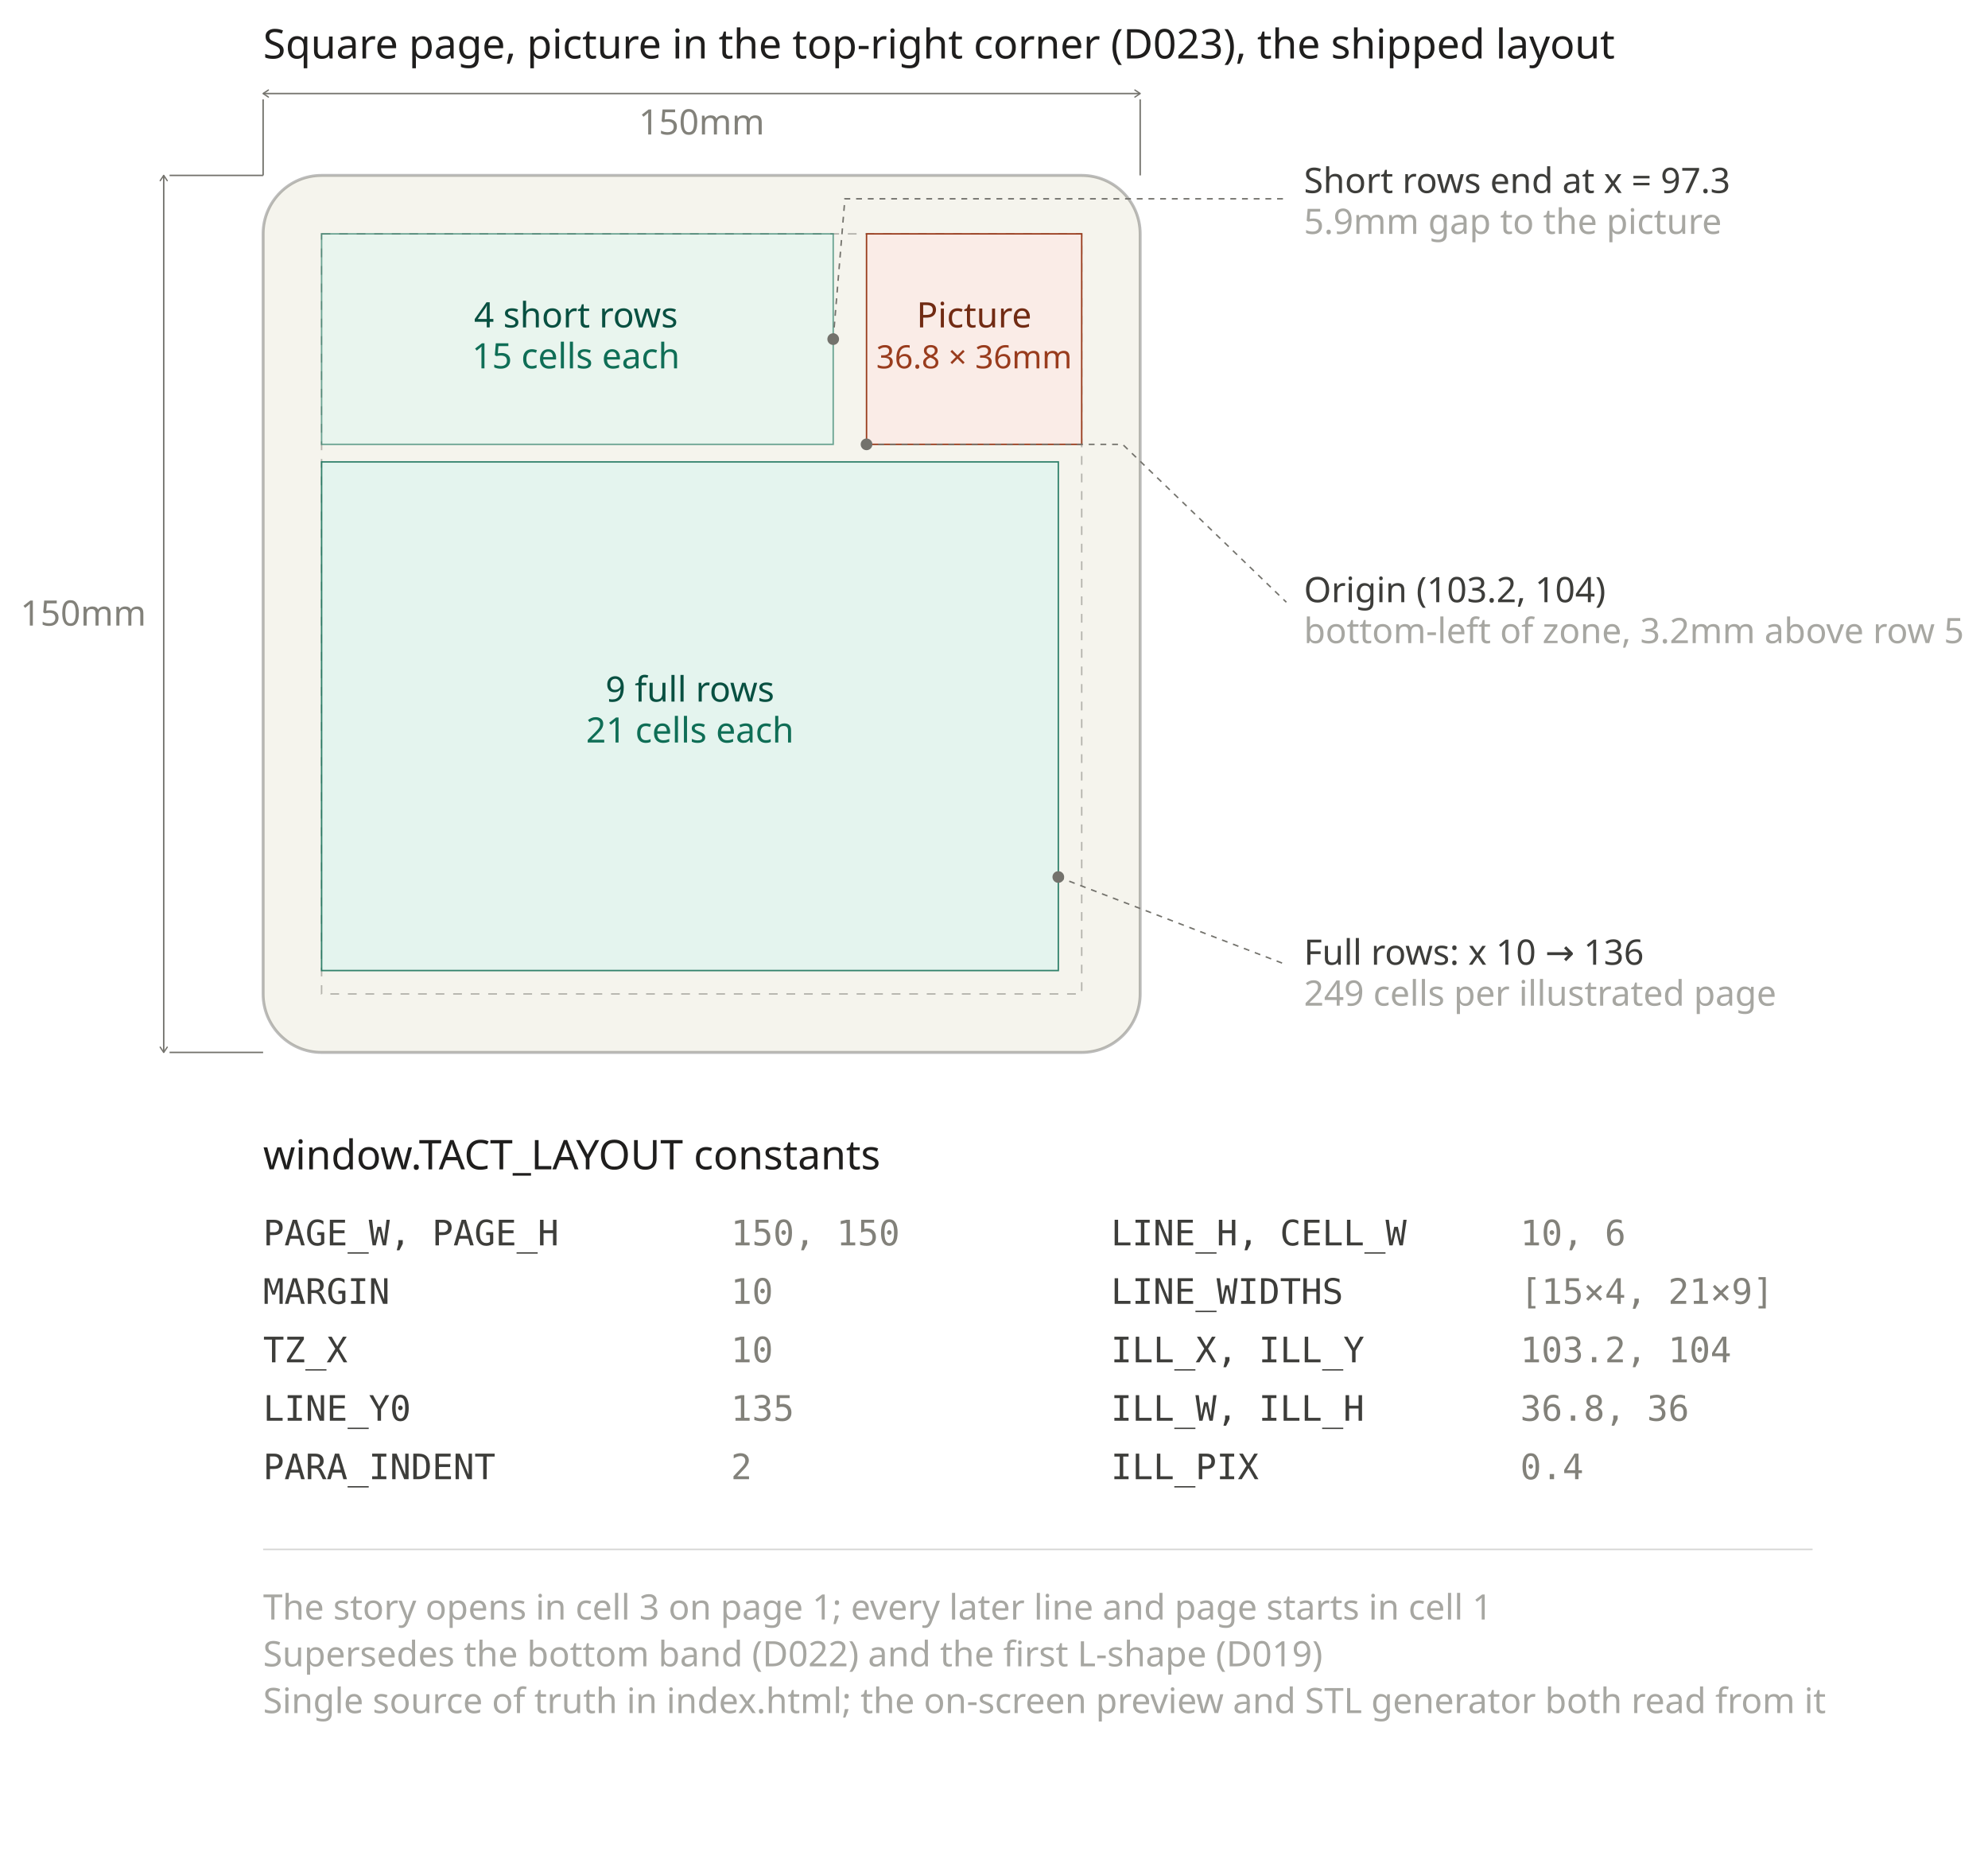
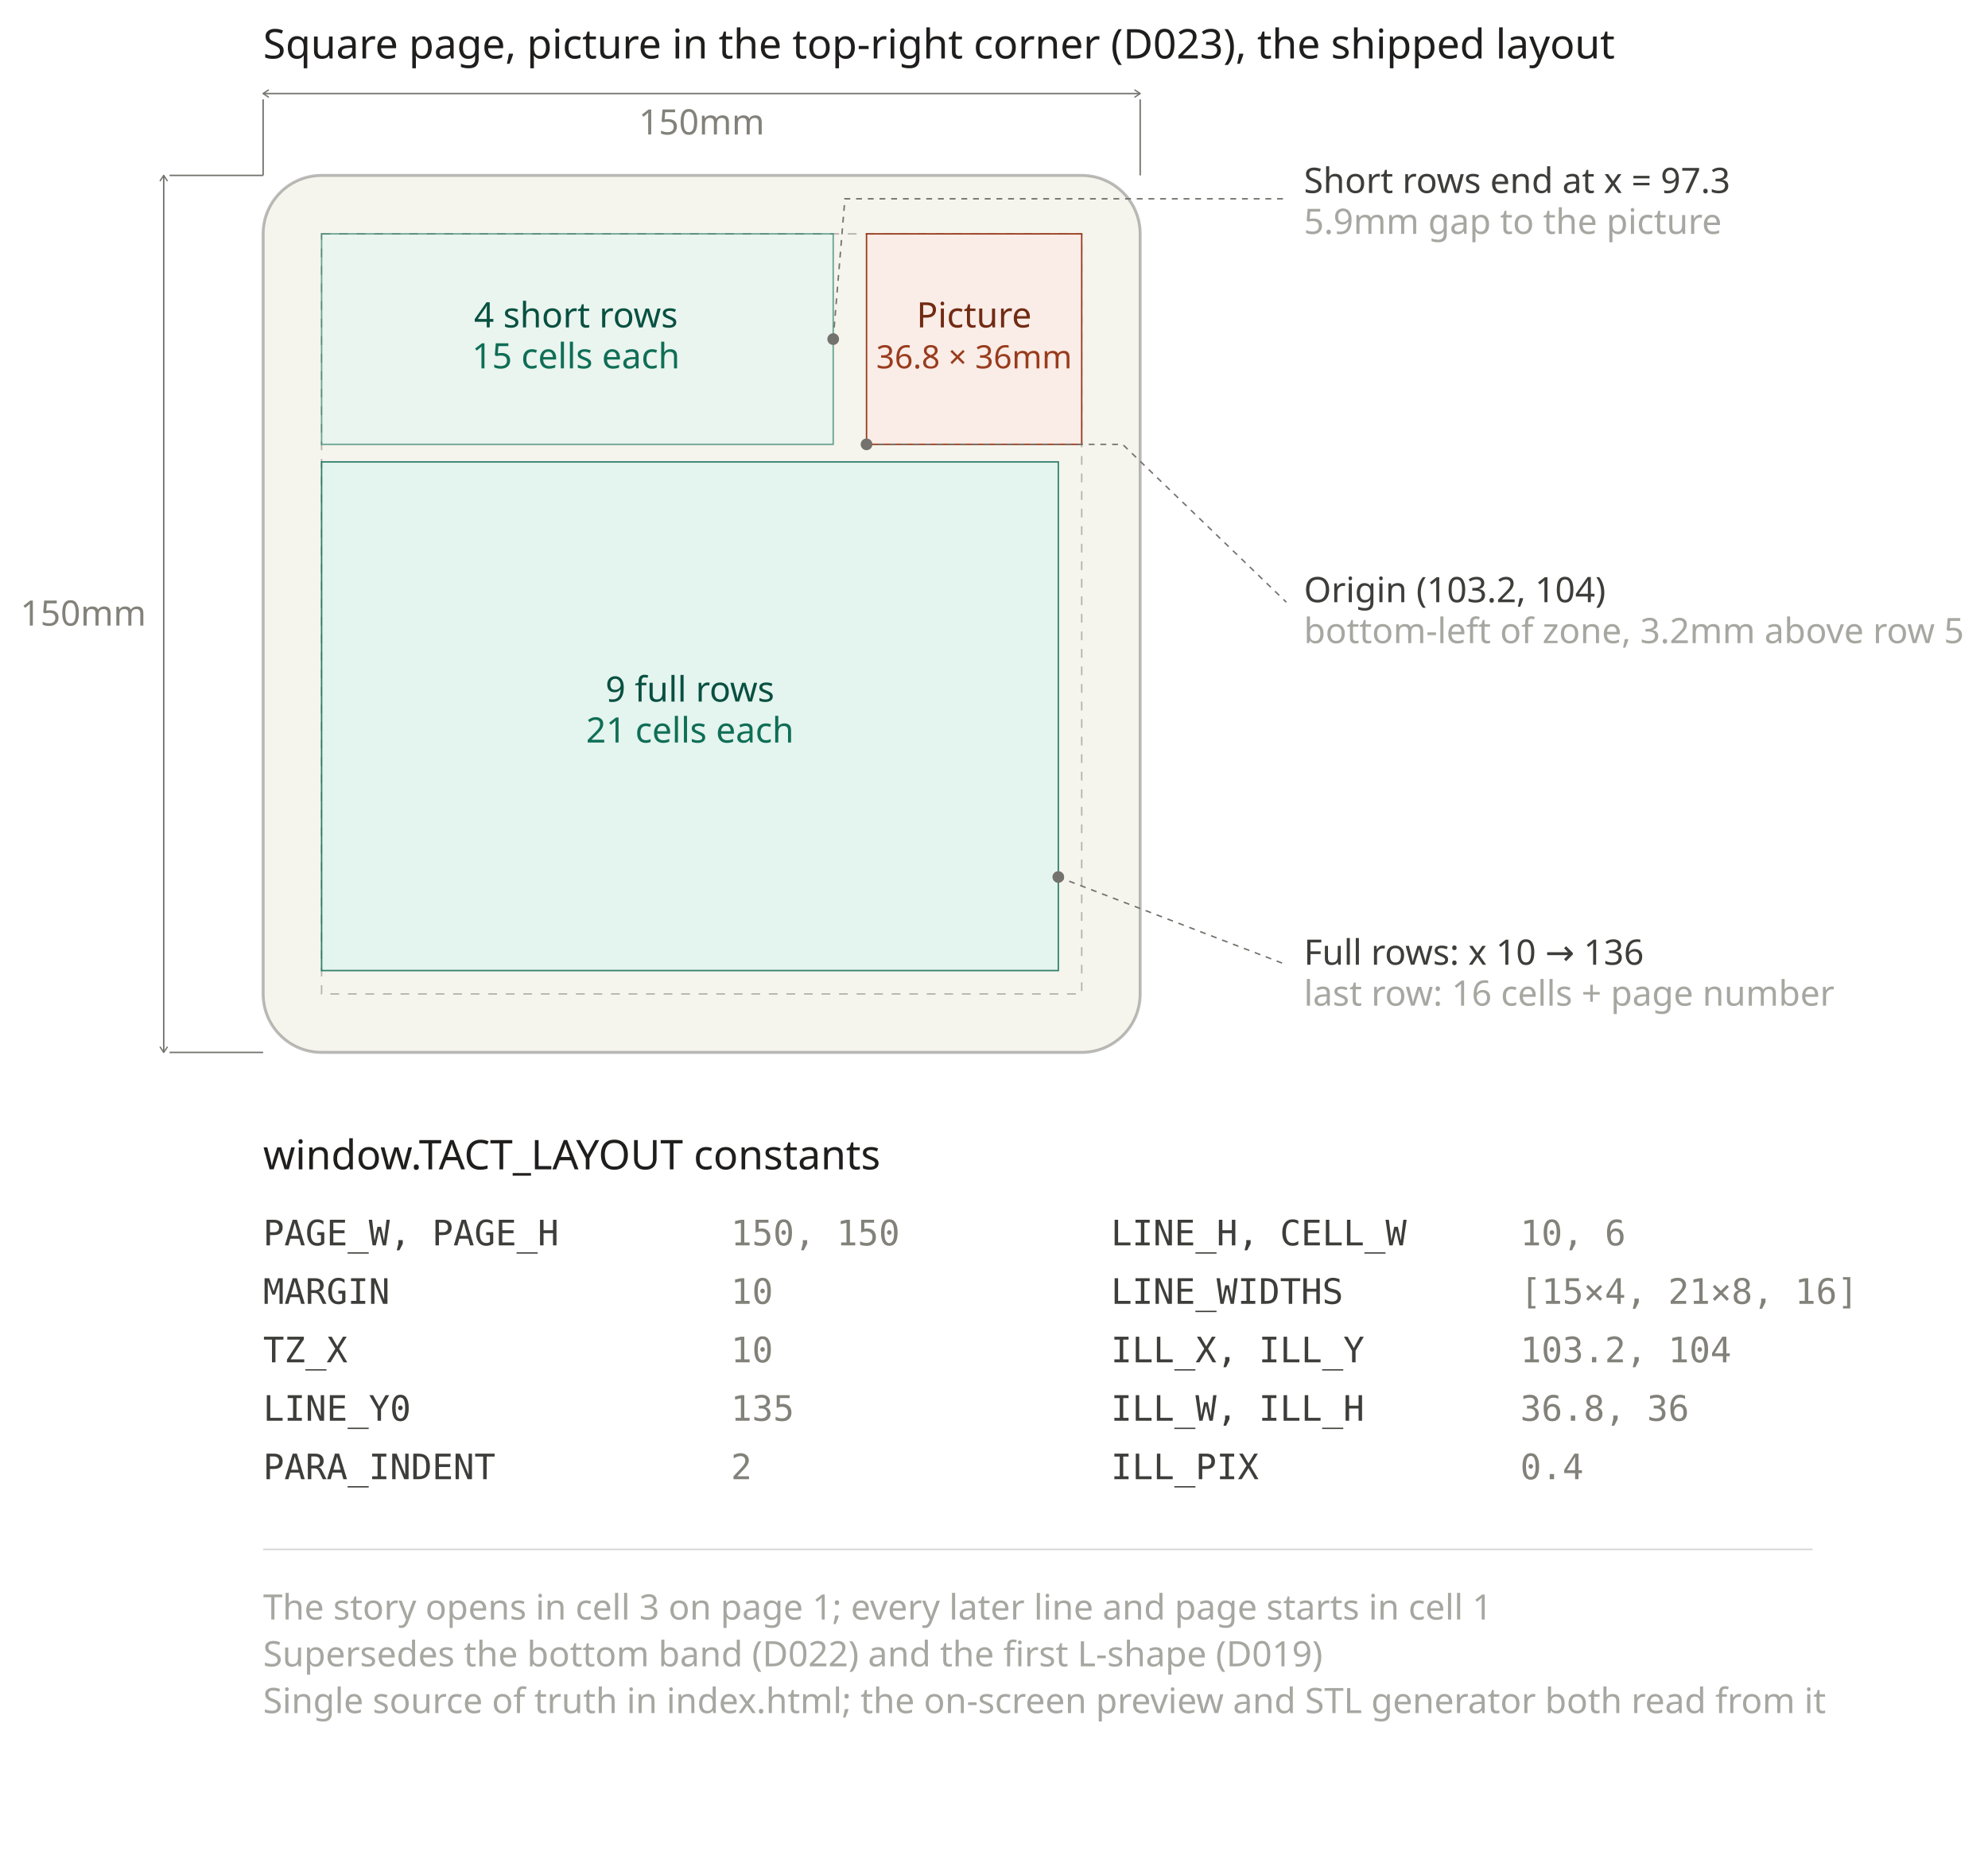
<svg xmlns="http://www.w3.org/2000/svg" width="100%" viewBox="0 0 680 640" role="img">
  <defs>
    <marker id="arrow" viewBox="0 0 10 10" refX="8" refY="5" markerWidth="6" markerHeight="6" orient="auto-start-reverse">
      <path d="M2 1L8 5L2 9" fill="none" stroke="#73726c" stroke-width="1.5" stroke-linecap="round" stroke-linejoin="round" />
    </marker>
  </defs>
  <text x="90" y="20" font-family="sans-serif" font-size="14" font-weight="500" fill="#1F1E1D">Square page, picture in the top-right corner (D023), the shipped layout</text>
  <line x1="90" y1="32" x2="390" y2="32" stroke="#73726c" stroke-width="0.5" marker-start="url(#arrow)" marker-end="url(#arrow)" />
  <line x1="90" y1="34" x2="90" y2="60" stroke="#73726c" stroke-width="0.5" />
  <line x1="390" y1="34" x2="390" y2="60" stroke="#73726c" stroke-width="0.5" />
  <text x="240" y="46" text-anchor="middle" font-family="sans-serif" font-size="12" fill="#82817A">150mm</text>
  <line x1="56" y1="60" x2="56" y2="360" stroke="#73726c" stroke-width="0.5" marker-start="url(#arrow)" marker-end="url(#arrow)" />
  <line x1="58" y1="60" x2="90" y2="60" stroke="#73726c" stroke-width="0.5" />
  <line x1="58" y1="360" x2="90" y2="360" stroke="#73726c" stroke-width="0.5" />
  <text x="50" y="214" text-anchor="end" font-family="sans-serif" font-size="12" fill="#82817A">150mm</text>
  <rect x="90" y="60" width="300" height="300" rx="20" fill="#F5F4ED" stroke="#1F1E1D" stroke-opacity="0.3" stroke-width="1" />
  <rect x="110" y="80" width="260" height="260" fill="none" stroke="#73726c" stroke-width="0.5" stroke-dasharray="3 3" opacity="0.5" />
  <rect x="110" y="80" width="175" height="72" fill="#E1F5EE" stroke="#0F6E56" stroke-width="0.5" opacity="0.6" />
  <text x="197" y="112" text-anchor="middle" font-family="sans-serif" font-size="12" font-weight="500" fill="#085041">4 short rows</text>
  <text x="197" y="126" text-anchor="middle" font-family="sans-serif" font-size="12" fill="#0F6E56">15 cells each</text>
  <rect x="110" y="158" width="252" height="174" fill="#E1F5EE" stroke="#0F6E56" stroke-width="0.5" opacity="0.85" />
  <text x="236" y="240" text-anchor="middle" font-family="sans-serif" font-size="12" font-weight="500" fill="#085041">9 full rows</text>
  <text x="236" y="254" text-anchor="middle" font-family="sans-serif" font-size="12" fill="#0F6E56">21 cells each</text>
  <rect x="296.4" y="80" width="73.6" height="72" fill="#FAECE7" stroke="#993C1D" stroke-width="0.5" />
  <text x="333.2" y="112" text-anchor="middle" font-family="sans-serif" font-size="12" font-weight="500" fill="#712B13">Picture</text>
  <text x="333.2" y="126" text-anchor="middle" font-family="sans-serif" font-size="11" fill="#993C1D">36.8 × 36mm</text>
  <path d="M296.4 152 L384 152 L440 206" fill="none" stroke="#73726c" stroke-width="0.5" stroke-dasharray="2 2" />
  <circle cx="296.4" cy="152" r="2" fill="#73726c" />
  <text x="446" y="206" font-family="sans-serif" font-size="12" fill="#3D3D3A">Origin (103.2, 104)</text>
  <text x="446" y="220" font-family="sans-serif" font-size="12" fill="#82817A" opacity="0.7">bottom-left of zone, 3.2mm above row 5</text>
  <path d="M285 116 L289 68 L440 68" fill="none" stroke="#73726c" stroke-width="0.5" stroke-dasharray="2 2" />
  <circle cx="285" cy="116" r="2" fill="#73726c" />
  <text x="446" y="66" font-family="sans-serif" font-size="12" fill="#3D3D3A">Short rows end at x = 97.3</text>
  <text x="446" y="80" font-family="sans-serif" font-size="12" fill="#82817A" opacity="0.7">5.9mm gap to the picture</text>
  <line x1="362" y1="300" x2="440" y2="330" stroke="#73726c" stroke-width="0.5" stroke-dasharray="2 2" />
  <circle cx="362" cy="300" r="2" fill="#73726c" />
  <text x="446" y="330" font-family="sans-serif" font-size="12" fill="#3D3D3A">Full rows: x 10 → 136</text>
-   <text x="446" y="344" font-family="sans-serif" font-size="12" fill="#82817A" opacity="0.7">249 cells per illustrated page</text>
+   <text x="446" y="344" font-family="sans-serif" font-size="12" fill="#82817A" opacity="0.7">last row: 16 cells + page number</text>
  <text x="90" y="400" font-family="sans-serif" font-size="14" font-weight="500" fill="#1F1E1D">window.TACT_LAYOUT constants</text>
  <text x="90" y="426" font-family="monospace" font-size="12" fill="#3D3D3A">PAGE_W, PAGE_H</text>
  <text x="250" y="426" font-family="monospace" font-size="12" fill="#82817A">150, 150</text>
  <text x="90" y="446" font-family="monospace" font-size="12" fill="#3D3D3A">MARGIN</text>
  <text x="250" y="446" font-family="monospace" font-size="12" fill="#82817A">10</text>
  <text x="90" y="466" font-family="monospace" font-size="12" fill="#3D3D3A">TZ_X</text>
  <text x="250" y="466" font-family="monospace" font-size="12" fill="#82817A">10</text>
  <text x="90" y="486" font-family="monospace" font-size="12" fill="#3D3D3A">LINE_Y0</text>
  <text x="250" y="486" font-family="monospace" font-size="12" fill="#82817A">135</text>
  <text x="90" y="506" font-family="monospace" font-size="12" fill="#3D3D3A">PARA_INDENT</text>
  <text x="250" y="506" font-family="monospace" font-size="12" fill="#82817A">2</text>
  <text x="380" y="426" font-family="monospace" font-size="12" fill="#3D3D3A">LINE_H, CELL_W</text>
  <text x="520" y="426" font-family="monospace" font-size="12" fill="#82817A">10, 6</text>
  <text x="380" y="446" font-family="monospace" font-size="12" fill="#3D3D3A">LINE_WIDTHS</text>
-   <text x="520" y="446" font-family="monospace" font-size="12" fill="#82817A">[15×4, 21×9]</text>
+   <text x="520" y="446" font-family="monospace" font-size="12" fill="#82817A">[15×4, 21×8, 16]</text>
  <text x="380" y="466" font-family="monospace" font-size="12" fill="#3D3D3A">ILL_X, ILL_Y</text>
  <text x="520" y="466" font-family="monospace" font-size="12" fill="#82817A">103.2, 104</text>
  <text x="380" y="486" font-family="monospace" font-size="12" fill="#3D3D3A">ILL_W, ILL_H</text>
  <text x="520" y="486" font-family="monospace" font-size="12" fill="#82817A">36.8, 36</text>
  <text x="380" y="506" font-family="monospace" font-size="12" fill="#3D3D3A">ILL_PIX</text>
  <text x="520" y="506" font-family="monospace" font-size="12" fill="#82817A">0.4</text>
  <line x1="90" y1="530" x2="620" y2="530" stroke="#73726c" stroke-width="0.5" opacity="0.3" />
  <text x="90" y="554" font-family="sans-serif" font-size="12" fill="#82817A" opacity="0.7">The story opens in cell 3 on page 1; every later line and page starts in cell 1</text>
  <text x="90" y="570" font-family="sans-serif" font-size="12" fill="#82817A" opacity="0.7">Supersedes the bottom band (D022) and the first L-shape (D019)</text>
  <text x="90" y="586" font-family="sans-serif" font-size="12" fill="#82817A" opacity="0.7">Single source of truth in index.html; the on-screen preview and STL generator both read from it</text>
</svg>
